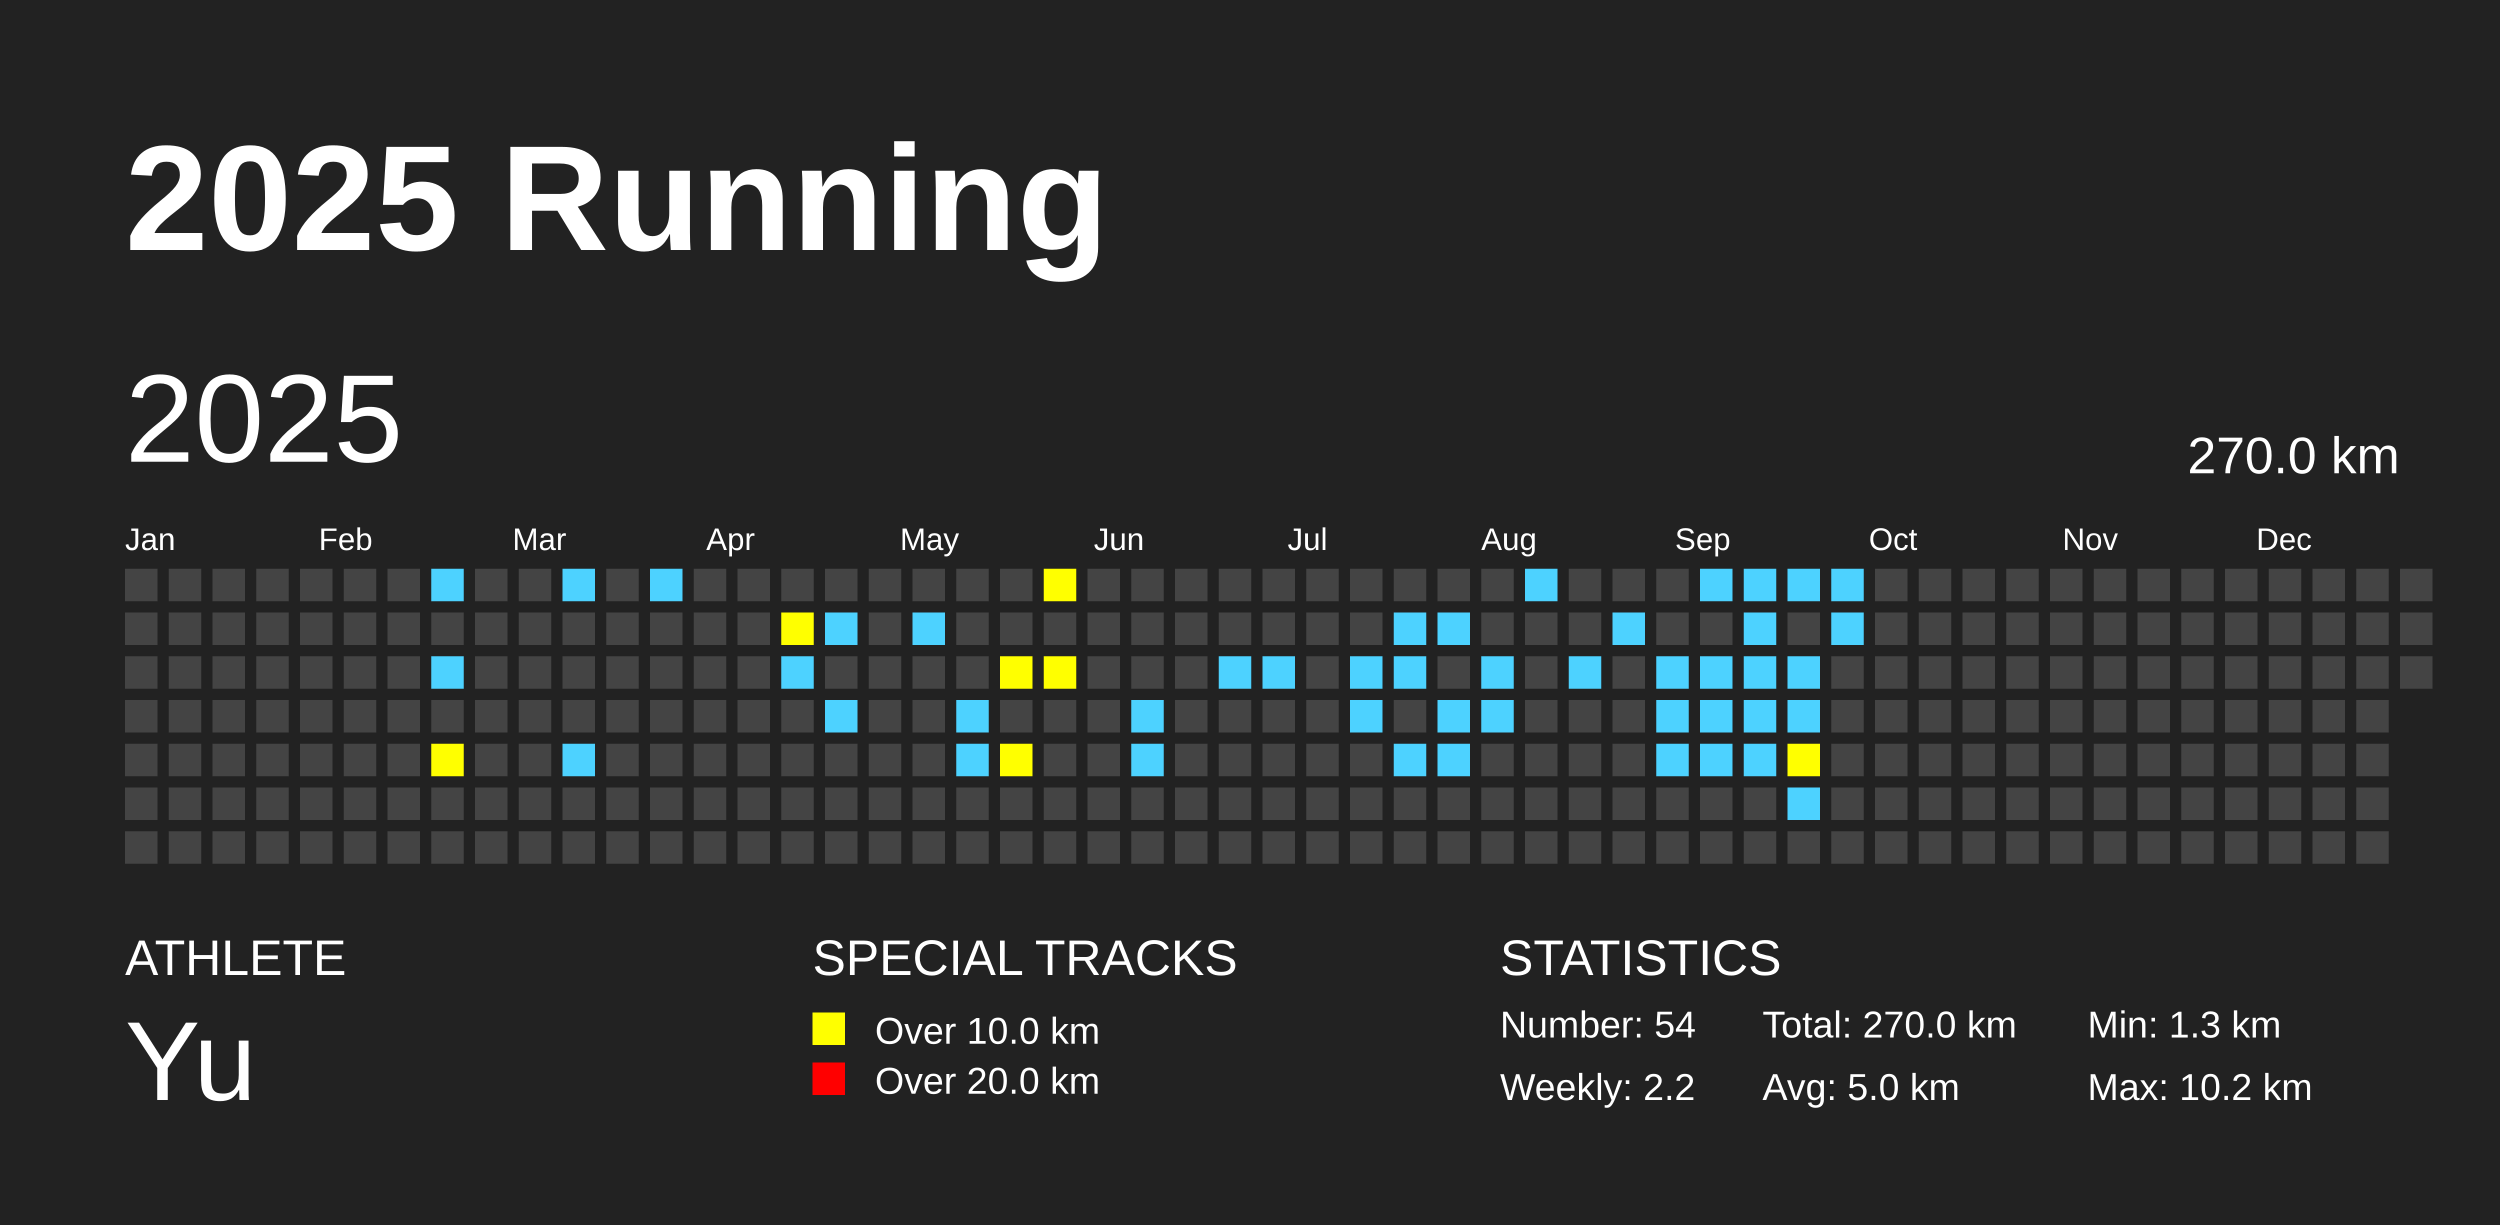
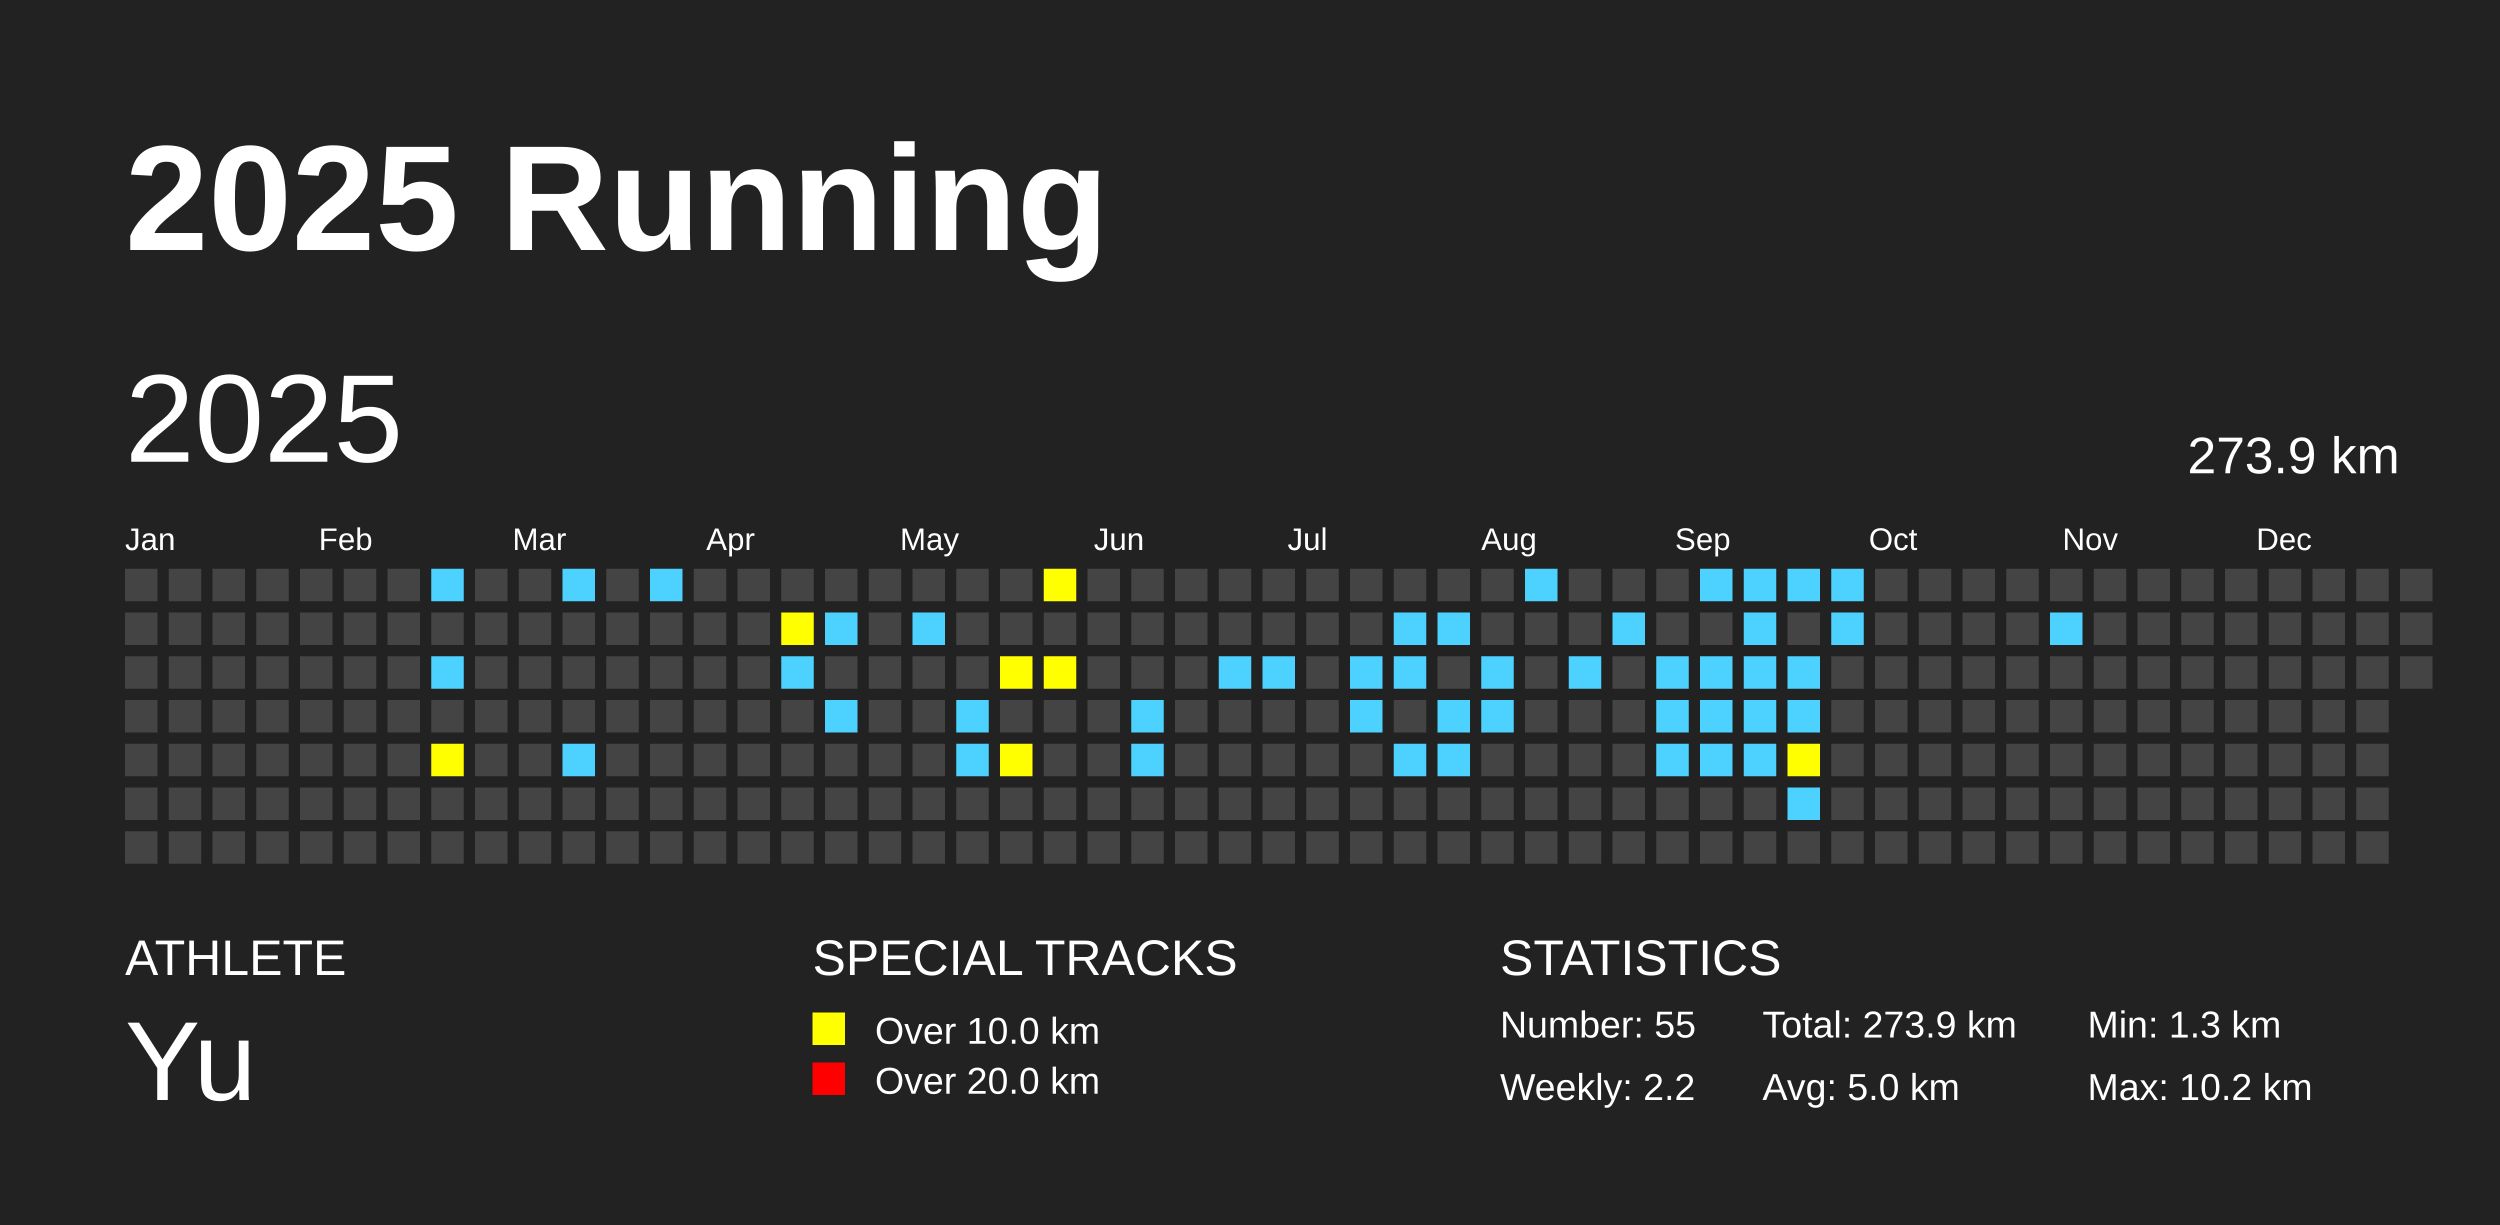
<svg xmlns="http://www.w3.org/2000/svg" baseProfile="full" height="98mm" version="1.1" viewBox="0,0,200,98" width="200mm">
  <defs />
  <rect fill="#222222" height="98" width="200" x="0" y="0" />
  <text fill="#FFFFFF" style="font-size:12px; font-family:Arial; font-weight:bold;" x="10" y="20">2025 Running</text>
  <text fill="#FFFFFF" style="font-size:4px; font-family:Arial" x="10" y="78">ATHLETE</text>
  <text fill="#FFFFFF" style="font-size:9px; font-family:Arial" x="10" y="88">Yu</text>
  <text fill="#FFFFFF" style="font-size:4px; font-family:Arial" x="65" y="78">SPECIAL TRACKS</text>
  <rect fill="yellow" height="2.6" width="2.6" x="65" y="81" />
  <text fill="#FFFFFF" style="font-size:3px; font-family:Arial" x="70" y="83.5">Over 10.0 km</text>
  <rect fill="red" height="2.6" width="2.6" x="65" y="85" />
  <text fill="#FFFFFF" style="font-size:3px; font-family:Arial" x="70" y="87.5">Over 20.0 km</text>
  <text fill="#FFFFFF" style="font-size:4px; font-family:Arial" x="120" y="78">STATISTICS</text>
-   <text fill="#FFFFFF" style="font-size:3px; font-family:Arial" x="120" y="83">Number: 54</text>
+   <text fill="#FFFFFF" style="font-size:3px; font-family:Arial" x="120" y="83">Number: 55</text>
  <text fill="#FFFFFF" style="font-size:3px; font-family:Arial" x="120" y="88">Weekly: 2.2</text>
-   <text fill="#FFFFFF" style="font-size:3px; font-family:Arial" x="141" y="83">Total: 270.0 km</text>
+   <text fill="#FFFFFF" style="font-size:3px; font-family:Arial" x="141" y="83">Total: 273.9 km</text>
  <text fill="#FFFFFF" style="font-size:3px; font-family:Arial" x="141" y="88">Avg: 5.0 km</text>
  <text fill="#FFFFFF" style="font-size:3px; font-family:Arial" x="167" y="83">Min: 1.3 km</text>
  <text fill="#FFFFFF" style="font-size:3px; font-family:Arial" x="167" y="88">Max: 10.2 km</text>
  <text dominant-baseline="hanging" fill="#FFFFFF" style="font-size:10.0px; font-family:Arial;" x="10" y="30">2025</text>
-   <text dominant-baseline="hanging" fill="#FFFFFF" style="font-size:4.125px; font-family:Arial;" x="175" y="35">270.0 km</text>
+   <text dominant-baseline="hanging" fill="#FFFFFF" style="font-size:4.125px; font-family:Arial;" x="175" y="35">273.9 km</text>
  <text fill="#FFFFFF" style="font-size:2.5px; font-family:Arial" x="10.0" y="44">Jan</text>
  <text fill="#FFFFFF" style="font-size:2.5px; font-family:Arial" x="25.5" y="44">Feb</text>
  <text fill="#FFFFFF" style="font-size:2.5px; font-family:Arial" x="41.0" y="44">Mar</text>
  <text fill="#FFFFFF" style="font-size:2.5px; font-family:Arial" x="56.5" y="44">Apr</text>
  <text fill="#FFFFFF" style="font-size:2.5px; font-family:Arial" x="72.0" y="44">May</text>
  <text fill="#FFFFFF" style="font-size:2.5px; font-family:Arial" x="87.5" y="44">Jun</text>
  <text fill="#FFFFFF" style="font-size:2.5px; font-family:Arial" x="103.0" y="44">Jul</text>
  <text fill="#FFFFFF" style="font-size:2.5px; font-family:Arial" x="118.5" y="44">Aug</text>
  <text fill="#FFFFFF" style="font-size:2.5px; font-family:Arial" x="134.0" y="44">Sep</text>
  <text fill="#FFFFFF" style="font-size:2.5px; font-family:Arial" x="149.5" y="44">Oct</text>
  <text fill="#FFFFFF" style="font-size:2.5px; font-family:Arial" x="165.0" y="44">Nov</text>
  <text fill="#FFFFFF" style="font-size:2.5px; font-family:Arial" x="180.5" y="44">Dec</text>
  <rect fill="#444444" height="2.6" width="2.6" x="10.0" y="45.5" />
  <rect fill="#444444" height="2.6" width="2.6" x="10.0" y="49.0" />
  <rect fill="#444444" height="2.6" width="2.6" x="10.0" y="52.5" />
  <rect fill="#444444" height="2.6" width="2.6" x="10.0" y="56.0" />
  <rect fill="#444444" height="2.6" width="2.6" x="10.0" y="59.5" />
  <rect fill="#444444" height="2.6" width="2.6" x="10.0" y="63.0" />
  <rect fill="#444444" height="2.6" width="2.6" x="10.0" y="66.5" />
  <rect fill="#444444" height="2.6" width="2.6" x="13.5" y="45.5" />
  <rect fill="#444444" height="2.6" width="2.6" x="13.5" y="49.0" />
  <rect fill="#444444" height="2.6" width="2.6" x="13.5" y="52.5" />
  <rect fill="#444444" height="2.6" width="2.6" x="13.5" y="56.0" />
  <rect fill="#444444" height="2.6" width="2.6" x="13.5" y="59.5" />
  <rect fill="#444444" height="2.6" width="2.6" x="13.5" y="63.0" />
  <rect fill="#444444" height="2.6" width="2.6" x="13.5" y="66.5" />
  <rect fill="#444444" height="2.6" width="2.6" x="17.0" y="45.5" />
  <rect fill="#444444" height="2.6" width="2.6" x="17.0" y="49.0" />
  <rect fill="#444444" height="2.6" width="2.6" x="17.0" y="52.5" />
  <rect fill="#444444" height="2.6" width="2.6" x="17.0" y="56.0" />
  <rect fill="#444444" height="2.6" width="2.6" x="17.0" y="59.5" />
  <rect fill="#444444" height="2.6" width="2.6" x="17.0" y="63.0" />
  <rect fill="#444444" height="2.6" width="2.6" x="17.0" y="66.5" />
  <rect fill="#444444" height="2.6" width="2.6" x="20.5" y="45.5" />
  <rect fill="#444444" height="2.6" width="2.6" x="20.5" y="49.0" />
  <rect fill="#444444" height="2.6" width="2.6" x="20.5" y="52.5" />
  <rect fill="#444444" height="2.6" width="2.6" x="20.5" y="56.0" />
  <rect fill="#444444" height="2.6" width="2.6" x="20.5" y="59.5" />
  <rect fill="#444444" height="2.6" width="2.6" x="20.5" y="63.0" />
  <rect fill="#444444" height="2.6" width="2.6" x="20.5" y="66.5" />
  <rect fill="#444444" height="2.6" width="2.6" x="24.0" y="45.5" />
  <rect fill="#444444" height="2.6" width="2.6" x="24.0" y="49.0" />
  <rect fill="#444444" height="2.6" width="2.6" x="24.0" y="52.5" />
  <rect fill="#444444" height="2.6" width="2.6" x="24.0" y="56.0" />
  <rect fill="#444444" height="2.6" width="2.6" x="24.0" y="59.5" />
  <rect fill="#444444" height="2.6" width="2.6" x="24.0" y="63.0" />
  <rect fill="#444444" height="2.6" width="2.6" x="24.0" y="66.5" />
  <rect fill="#444444" height="2.6" width="2.6" x="27.5" y="45.5" />
  <rect fill="#444444" height="2.6" width="2.6" x="27.5" y="49.0" />
  <rect fill="#444444" height="2.6" width="2.6" x="27.5" y="52.5" />
  <rect fill="#444444" height="2.6" width="2.6" x="27.5" y="56.0" />
  <rect fill="#444444" height="2.6" width="2.6" x="27.5" y="59.5" />
  <rect fill="#444444" height="2.6" width="2.6" x="27.5" y="63.0" />
  <rect fill="#444444" height="2.6" width="2.6" x="27.5" y="66.5" />
  <rect fill="#444444" height="2.6" width="2.6" x="31.0" y="45.5" />
  <rect fill="#444444" height="2.6" width="2.6" x="31.0" y="49.0" />
  <rect fill="#444444" height="2.6" width="2.6" x="31.0" y="52.5" />
  <rect fill="#444444" height="2.6" width="2.6" x="31.0" y="56.0" />
  <rect fill="#444444" height="2.6" width="2.6" x="31.0" y="59.5" />
  <rect fill="#444444" height="2.6" width="2.6" x="31.0" y="63.0" />
  <rect fill="#444444" height="2.6" width="2.6" x="31.0" y="66.5" />
  <rect fill="#4DD2FF" height="2.6" width="2.6" x="34.5" y="45.5" />
  <rect fill="#444444" height="2.6" width="2.6" x="34.5" y="49.0" />
  <rect fill="#4DD2FF" height="2.6" width="2.6" x="34.5" y="52.5" />
  <rect fill="#444444" height="2.6" width="2.6" x="34.5" y="56.0" />
  <rect fill="yellow" height="2.6" width="2.6" x="34.5" y="59.5" />
  <rect fill="#444444" height="2.6" width="2.6" x="34.5" y="63.0" />
  <rect fill="#444444" height="2.6" width="2.6" x="34.5" y="66.5" />
  <rect fill="#444444" height="2.6" width="2.6" x="38.0" y="45.5" />
  <rect fill="#444444" height="2.6" width="2.6" x="38.0" y="49.0" />
  <rect fill="#444444" height="2.6" width="2.6" x="38.0" y="52.5" />
  <rect fill="#444444" height="2.6" width="2.6" x="38.0" y="56.0" />
  <rect fill="#444444" height="2.6" width="2.6" x="38.0" y="59.5" />
  <rect fill="#444444" height="2.6" width="2.6" x="38.0" y="63.0" />
  <rect fill="#444444" height="2.6" width="2.6" x="38.0" y="66.5" />
  <rect fill="#444444" height="2.6" width="2.6" x="41.5" y="45.5" />
  <rect fill="#444444" height="2.6" width="2.6" x="41.5" y="49.0" />
  <rect fill="#444444" height="2.6" width="2.6" x="41.5" y="52.5" />
  <rect fill="#444444" height="2.6" width="2.6" x="41.5" y="56.0" />
  <rect fill="#444444" height="2.6" width="2.6" x="41.5" y="59.5" />
  <rect fill="#444444" height="2.6" width="2.6" x="41.5" y="63.0" />
  <rect fill="#444444" height="2.6" width="2.6" x="41.5" y="66.5" />
  <rect fill="#4DD2FF" height="2.6" width="2.6" x="45.0" y="45.5" />
  <rect fill="#444444" height="2.6" width="2.6" x="45.0" y="49.0" />
  <rect fill="#444444" height="2.6" width="2.6" x="45.0" y="52.5" />
  <rect fill="#444444" height="2.6" width="2.6" x="45.0" y="56.0" />
  <rect fill="#4DD2FF" height="2.6" width="2.6" x="45.0" y="59.5" />
  <rect fill="#444444" height="2.6" width="2.6" x="45.0" y="63.0" />
  <rect fill="#444444" height="2.6" width="2.6" x="45.0" y="66.5" />
  <rect fill="#444444" height="2.6" width="2.6" x="48.5" y="45.5" />
  <rect fill="#444444" height="2.6" width="2.6" x="48.5" y="49.0" />
  <rect fill="#444444" height="2.6" width="2.6" x="48.5" y="52.5" />
  <rect fill="#444444" height="2.6" width="2.6" x="48.5" y="56.0" />
  <rect fill="#444444" height="2.6" width="2.6" x="48.5" y="59.5" />
  <rect fill="#444444" height="2.6" width="2.6" x="48.5" y="63.0" />
  <rect fill="#444444" height="2.6" width="2.6" x="48.5" y="66.5" />
  <rect fill="#4DD2FF" height="2.6" width="2.6" x="52.0" y="45.5" />
  <rect fill="#444444" height="2.6" width="2.6" x="52.0" y="49.0" />
  <rect fill="#444444" height="2.6" width="2.6" x="52.0" y="52.5" />
  <rect fill="#444444" height="2.6" width="2.6" x="52.0" y="56.0" />
  <rect fill="#444444" height="2.6" width="2.6" x="52.0" y="59.5" />
  <rect fill="#444444" height="2.6" width="2.6" x="52.0" y="63.0" />
  <rect fill="#444444" height="2.6" width="2.6" x="52.0" y="66.5" />
  <rect fill="#444444" height="2.6" width="2.6" x="55.5" y="45.5" />
  <rect fill="#444444" height="2.6" width="2.6" x="55.5" y="49.0" />
  <rect fill="#444444" height="2.6" width="2.6" x="55.5" y="52.5" />
  <rect fill="#444444" height="2.6" width="2.6" x="55.5" y="56.0" />
  <rect fill="#444444" height="2.6" width="2.6" x="55.5" y="59.5" />
  <rect fill="#444444" height="2.6" width="2.6" x="55.5" y="63.0" />
  <rect fill="#444444" height="2.6" width="2.6" x="55.5" y="66.5" />
  <rect fill="#444444" height="2.6" width="2.6" x="59.0" y="45.5" />
  <rect fill="#444444" height="2.6" width="2.6" x="59.0" y="49.0" />
  <rect fill="#444444" height="2.6" width="2.6" x="59.0" y="52.5" />
  <rect fill="#444444" height="2.6" width="2.6" x="59.0" y="56.0" />
  <rect fill="#444444" height="2.6" width="2.6" x="59.0" y="59.5" />
  <rect fill="#444444" height="2.6" width="2.6" x="59.0" y="63.0" />
  <rect fill="#444444" height="2.6" width="2.6" x="59.0" y="66.5" />
  <rect fill="#444444" height="2.6" width="2.6" x="62.5" y="45.5" />
  <rect fill="yellow" height="2.6" width="2.6" x="62.5" y="49.0" />
  <rect fill="#4DD2FF" height="2.6" width="2.6" x="62.5" y="52.5" />
  <rect fill="#444444" height="2.6" width="2.6" x="62.5" y="56.0" />
  <rect fill="#444444" height="2.6" width="2.6" x="62.5" y="59.5" />
  <rect fill="#444444" height="2.6" width="2.6" x="62.5" y="63.0" />
  <rect fill="#444444" height="2.6" width="2.6" x="62.5" y="66.5" />
  <rect fill="#444444" height="2.6" width="2.6" x="66.0" y="45.5" />
  <rect fill="#4DD2FF" height="2.6" width="2.6" x="66.0" y="49.0" />
  <rect fill="#444444" height="2.6" width="2.6" x="66.0" y="52.5" />
  <rect fill="#4DD2FF" height="2.6" width="2.6" x="66.0" y="56.0" />
  <rect fill="#444444" height="2.6" width="2.6" x="66.0" y="59.5" />
  <rect fill="#444444" height="2.6" width="2.6" x="66.0" y="63.0" />
  <rect fill="#444444" height="2.6" width="2.6" x="66.0" y="66.5" />
  <rect fill="#444444" height="2.6" width="2.6" x="69.5" y="45.5" />
  <rect fill="#444444" height="2.6" width="2.6" x="69.5" y="49.0" />
  <rect fill="#444444" height="2.6" width="2.6" x="69.5" y="52.5" />
  <rect fill="#444444" height="2.6" width="2.6" x="69.5" y="56.0" />
  <rect fill="#444444" height="2.6" width="2.6" x="69.5" y="59.5" />
  <rect fill="#444444" height="2.6" width="2.6" x="69.5" y="63.0" />
  <rect fill="#444444" height="2.6" width="2.6" x="69.5" y="66.5" />
  <rect fill="#444444" height="2.6" width="2.6" x="73.0" y="45.5" />
  <rect fill="#4DD2FF" height="2.6" width="2.6" x="73.0" y="49.0" />
  <rect fill="#444444" height="2.6" width="2.6" x="73.0" y="52.5" />
  <rect fill="#444444" height="2.6" width="2.6" x="73.0" y="56.0" />
  <rect fill="#444444" height="2.6" width="2.6" x="73.0" y="59.5" />
  <rect fill="#444444" height="2.6" width="2.6" x="73.0" y="63.0" />
  <rect fill="#444444" height="2.6" width="2.6" x="73.0" y="66.5" />
  <rect fill="#444444" height="2.6" width="2.6" x="76.5" y="45.5" />
  <rect fill="#444444" height="2.6" width="2.6" x="76.5" y="49.0" />
  <rect fill="#444444" height="2.6" width="2.6" x="76.5" y="52.5" />
  <rect fill="#4DD2FF" height="2.6" width="2.6" x="76.5" y="56.0" />
  <rect fill="#4DD2FF" height="2.6" width="2.6" x="76.5" y="59.5" />
  <rect fill="#444444" height="2.6" width="2.6" x="76.5" y="63.0" />
  <rect fill="#444444" height="2.6" width="2.6" x="76.5" y="66.5" />
  <rect fill="#444444" height="2.6" width="2.6" x="80.0" y="45.5" />
  <rect fill="#444444" height="2.6" width="2.6" x="80.0" y="49.0" />
  <rect fill="yellow" height="2.6" width="2.6" x="80.0" y="52.5" />
  <rect fill="#444444" height="2.6" width="2.6" x="80.0" y="56.0" />
  <rect fill="yellow" height="2.6" width="2.6" x="80.0" y="59.5" />
  <rect fill="#444444" height="2.6" width="2.6" x="80.0" y="63.0" />
  <rect fill="#444444" height="2.6" width="2.6" x="80.0" y="66.5" />
  <rect fill="yellow" height="2.6" width="2.6" x="83.5" y="45.5" />
  <rect fill="#444444" height="2.6" width="2.6" x="83.5" y="49.0" />
  <rect fill="yellow" height="2.6" width="2.6" x="83.5" y="52.5" />
  <rect fill="#444444" height="2.6" width="2.6" x="83.5" y="56.0" />
  <rect fill="#444444" height="2.6" width="2.6" x="83.5" y="59.5" />
  <rect fill="#444444" height="2.6" width="2.6" x="83.5" y="63.0" />
  <rect fill="#444444" height="2.6" width="2.6" x="83.5" y="66.5" />
  <rect fill="#444444" height="2.6" width="2.6" x="87.0" y="45.5" />
  <rect fill="#444444" height="2.6" width="2.6" x="87.0" y="49.0" />
  <rect fill="#444444" height="2.6" width="2.6" x="87.0" y="52.5" />
  <rect fill="#444444" height="2.6" width="2.6" x="87.0" y="56.0" />
  <rect fill="#444444" height="2.6" width="2.6" x="87.0" y="59.5" />
  <rect fill="#444444" height="2.6" width="2.6" x="87.0" y="63.0" />
  <rect fill="#444444" height="2.6" width="2.6" x="87.0" y="66.5" />
  <rect fill="#444444" height="2.6" width="2.6" x="90.5" y="45.5" />
  <rect fill="#444444" height="2.6" width="2.6" x="90.5" y="49.0" />
  <rect fill="#444444" height="2.6" width="2.6" x="90.5" y="52.5" />
  <rect fill="#4DD2FF" height="2.6" width="2.6" x="90.5" y="56.0" />
  <rect fill="#4DD2FF" height="2.6" width="2.6" x="90.5" y="59.5" />
  <rect fill="#444444" height="2.6" width="2.6" x="90.5" y="63.0" />
  <rect fill="#444444" height="2.6" width="2.6" x="90.5" y="66.5" />
  <rect fill="#444444" height="2.6" width="2.6" x="94.0" y="45.5" />
  <rect fill="#444444" height="2.6" width="2.6" x="94.0" y="49.0" />
  <rect fill="#444444" height="2.6" width="2.6" x="94.0" y="52.5" />
  <rect fill="#444444" height="2.6" width="2.6" x="94.0" y="56.0" />
  <rect fill="#444444" height="2.6" width="2.6" x="94.0" y="59.5" />
  <rect fill="#444444" height="2.6" width="2.6" x="94.0" y="63.0" />
  <rect fill="#444444" height="2.6" width="2.6" x="94.0" y="66.5" />
  <rect fill="#444444" height="2.6" width="2.6" x="97.5" y="45.5" />
  <rect fill="#444444" height="2.6" width="2.6" x="97.5" y="49.0" />
  <rect fill="#4DD2FF" height="2.6" width="2.6" x="97.5" y="52.5" />
  <rect fill="#444444" height="2.6" width="2.6" x="97.5" y="56.0" />
  <rect fill="#444444" height="2.6" width="2.6" x="97.5" y="59.5" />
  <rect fill="#444444" height="2.6" width="2.6" x="97.5" y="63.0" />
  <rect fill="#444444" height="2.6" width="2.6" x="97.5" y="66.5" />
  <rect fill="#444444" height="2.6" width="2.6" x="101.0" y="45.5" />
  <rect fill="#444444" height="2.6" width="2.6" x="101.0" y="49.0" />
  <rect fill="#4DD2FF" height="2.6" width="2.6" x="101.0" y="52.5" />
  <rect fill="#444444" height="2.6" width="2.6" x="101.0" y="56.0" />
  <rect fill="#444444" height="2.6" width="2.6" x="101.0" y="59.5" />
  <rect fill="#444444" height="2.6" width="2.6" x="101.0" y="63.0" />
  <rect fill="#444444" height="2.6" width="2.6" x="101.0" y="66.5" />
  <rect fill="#444444" height="2.6" width="2.6" x="104.5" y="45.5" />
  <rect fill="#444444" height="2.6" width="2.6" x="104.5" y="49.0" />
  <rect fill="#444444" height="2.6" width="2.6" x="104.5" y="52.5" />
  <rect fill="#444444" height="2.6" width="2.6" x="104.5" y="56.0" />
  <rect fill="#444444" height="2.6" width="2.6" x="104.5" y="59.5" />
  <rect fill="#444444" height="2.6" width="2.6" x="104.5" y="63.0" />
  <rect fill="#444444" height="2.6" width="2.6" x="104.5" y="66.5" />
  <rect fill="#444444" height="2.6" width="2.6" x="108.0" y="45.5" />
  <rect fill="#444444" height="2.6" width="2.6" x="108.0" y="49.0" />
  <rect fill="#4DD2FF" height="2.6" width="2.6" x="108.0" y="52.5" />
  <rect fill="#4DD2FF" height="2.6" width="2.6" x="108.0" y="56.0" />
  <rect fill="#444444" height="2.6" width="2.6" x="108.0" y="59.5" />
  <rect fill="#444444" height="2.6" width="2.6" x="108.0" y="63.0" />
  <rect fill="#444444" height="2.6" width="2.6" x="108.0" y="66.5" />
  <rect fill="#444444" height="2.6" width="2.6" x="111.5" y="45.5" />
  <rect fill="#4DD2FF" height="2.6" width="2.6" x="111.5" y="49.0" />
  <rect fill="#4DD2FF" height="2.6" width="2.6" x="111.5" y="52.5" />
  <rect fill="#444444" height="2.6" width="2.6" x="111.5" y="56.0" />
  <rect fill="#4DD2FF" height="2.6" width="2.6" x="111.5" y="59.5" />
  <rect fill="#444444" height="2.6" width="2.6" x="111.5" y="63.0" />
  <rect fill="#444444" height="2.6" width="2.6" x="111.5" y="66.5" />
  <rect fill="#444444" height="2.6" width="2.6" x="115.0" y="45.5" />
  <rect fill="#4DD2FF" height="2.6" width="2.6" x="115.0" y="49.0" />
  <rect fill="#444444" height="2.6" width="2.6" x="115.0" y="52.5" />
  <rect fill="#4DD2FF" height="2.6" width="2.6" x="115.0" y="56.0" />
  <rect fill="#4DD2FF" height="2.6" width="2.6" x="115.0" y="59.5" />
  <rect fill="#444444" height="2.6" width="2.6" x="115.0" y="63.0" />
  <rect fill="#444444" height="2.6" width="2.6" x="115.0" y="66.5" />
  <rect fill="#444444" height="2.6" width="2.6" x="118.5" y="45.5" />
  <rect fill="#444444" height="2.6" width="2.6" x="118.5" y="49.0" />
  <rect fill="#4DD2FF" height="2.6" width="2.6" x="118.5" y="52.5" />
  <rect fill="#4DD2FF" height="2.6" width="2.6" x="118.5" y="56.0" />
  <rect fill="#444444" height="2.6" width="2.6" x="118.5" y="59.5" />
  <rect fill="#444444" height="2.6" width="2.6" x="118.5" y="63.0" />
  <rect fill="#444444" height="2.6" width="2.6" x="118.5" y="66.5" />
  <rect fill="#4DD2FF" height="2.6" width="2.6" x="122.0" y="45.5" />
  <rect fill="#444444" height="2.6" width="2.6" x="122.0" y="49.0" />
  <rect fill="#444444" height="2.6" width="2.6" x="122.0" y="52.5" />
  <rect fill="#444444" height="2.6" width="2.6" x="122.0" y="56.0" />
  <rect fill="#444444" height="2.6" width="2.6" x="122.0" y="59.5" />
  <rect fill="#444444" height="2.6" width="2.6" x="122.0" y="63.0" />
  <rect fill="#444444" height="2.6" width="2.6" x="122.0" y="66.5" />
  <rect fill="#444444" height="2.6" width="2.6" x="125.5" y="45.5" />
  <rect fill="#444444" height="2.6" width="2.6" x="125.5" y="49.0" />
  <rect fill="#4DD2FF" height="2.6" width="2.6" x="125.5" y="52.5" />
  <rect fill="#444444" height="2.6" width="2.6" x="125.5" y="56.0" />
  <rect fill="#444444" height="2.6" width="2.6" x="125.5" y="59.5" />
  <rect fill="#444444" height="2.6" width="2.6" x="125.5" y="63.0" />
  <rect fill="#444444" height="2.6" width="2.6" x="125.5" y="66.5" />
  <rect fill="#444444" height="2.6" width="2.6" x="129.0" y="45.5" />
  <rect fill="#4DD2FF" height="2.6" width="2.6" x="129.0" y="49.0" />
  <rect fill="#444444" height="2.6" width="2.6" x="129.0" y="52.5" />
  <rect fill="#444444" height="2.6" width="2.6" x="129.0" y="56.0" />
  <rect fill="#444444" height="2.6" width="2.6" x="129.0" y="59.5" />
  <rect fill="#444444" height="2.6" width="2.6" x="129.0" y="63.0" />
  <rect fill="#444444" height="2.6" width="2.6" x="129.0" y="66.5" />
  <rect fill="#444444" height="2.6" width="2.6" x="132.5" y="45.5" />
  <rect fill="#444444" height="2.6" width="2.6" x="132.5" y="49.0" />
  <rect fill="#4DD2FF" height="2.6" width="2.6" x="132.5" y="52.5" />
  <rect fill="#4DD2FF" height="2.6" width="2.6" x="132.5" y="56.0" />
  <rect fill="#4DD2FF" height="2.6" width="2.6" x="132.5" y="59.5" />
  <rect fill="#444444" height="2.6" width="2.6" x="132.5" y="63.0" />
  <rect fill="#444444" height="2.6" width="2.6" x="132.5" y="66.5" />
  <rect fill="#4DD2FF" height="2.6" width="2.6" x="136.0" y="45.5" />
  <rect fill="#444444" height="2.6" width="2.6" x="136.0" y="49.0" />
  <rect fill="#4DD2FF" height="2.6" width="2.6" x="136.0" y="52.5" />
  <rect fill="#4DD2FF" height="2.6" width="2.6" x="136.0" y="56.0" />
  <rect fill="#4DD2FF" height="2.6" width="2.6" x="136.0" y="59.5" />
  <rect fill="#444444" height="2.6" width="2.6" x="136.0" y="63.0" />
  <rect fill="#444444" height="2.6" width="2.6" x="136.0" y="66.5" />
  <rect fill="#4DD2FF" height="2.6" width="2.6" x="139.5" y="45.5" />
  <rect fill="#4DD2FF" height="2.6" width="2.6" x="139.5" y="49.0" />
  <rect fill="#4DD2FF" height="2.6" width="2.6" x="139.5" y="52.5" />
  <rect fill="#4DD2FF" height="2.6" width="2.6" x="139.5" y="56.0" />
  <rect fill="#4DD2FF" height="2.6" width="2.6" x="139.5" y="59.5" />
  <rect fill="#444444" height="2.6" width="2.6" x="139.5" y="63.0" />
  <rect fill="#444444" height="2.6" width="2.6" x="139.5" y="66.5" />
  <rect fill="#4DD2FF" height="2.6" width="2.6" x="143.0" y="45.5" />
  <rect fill="#444444" height="2.6" width="2.6" x="143.0" y="49.0" />
  <rect fill="#4DD2FF" height="2.6" width="2.6" x="143.0" y="52.5" />
  <rect fill="#4DD2FF" height="2.6" width="2.6" x="143.0" y="56.0" />
  <rect fill="yellow" height="2.6" width="2.6" x="143.0" y="59.5" />
  <rect fill="#4DD2FF" height="2.6" width="2.6" x="143.0" y="63.0" />
  <rect fill="#444444" height="2.6" width="2.6" x="143.0" y="66.5" />
  <rect fill="#4DD2FF" height="2.6" width="2.6" x="146.5" y="45.5" />
  <rect fill="#4DD2FF" height="2.6" width="2.6" x="146.5" y="49.0" />
  <rect fill="#444444" height="2.6" width="2.6" x="146.5" y="52.5" />
  <rect fill="#444444" height="2.6" width="2.6" x="146.5" y="56.0" />
  <rect fill="#444444" height="2.6" width="2.6" x="146.5" y="59.5" />
  <rect fill="#444444" height="2.6" width="2.6" x="146.5" y="63.0" />
  <rect fill="#444444" height="2.6" width="2.6" x="146.5" y="66.5" />
  <rect fill="#444444" height="2.6" width="2.6" x="150.0" y="45.5" />
  <rect fill="#444444" height="2.6" width="2.6" x="150.0" y="49.0" />
  <rect fill="#444444" height="2.6" width="2.6" x="150.0" y="52.5" />
  <rect fill="#444444" height="2.6" width="2.6" x="150.0" y="56.0" />
  <rect fill="#444444" height="2.6" width="2.6" x="150.0" y="59.5" />
  <rect fill="#444444" height="2.6" width="2.6" x="150.0" y="63.0" />
  <rect fill="#444444" height="2.6" width="2.6" x="150.0" y="66.5" />
  <rect fill="#444444" height="2.6" width="2.6" x="153.5" y="45.5" />
  <rect fill="#444444" height="2.6" width="2.6" x="153.5" y="49.0" />
  <rect fill="#444444" height="2.6" width="2.6" x="153.5" y="52.5" />
  <rect fill="#444444" height="2.6" width="2.6" x="153.5" y="56.0" />
  <rect fill="#444444" height="2.6" width="2.6" x="153.5" y="59.5" />
  <rect fill="#444444" height="2.6" width="2.6" x="153.5" y="63.0" />
  <rect fill="#444444" height="2.6" width="2.6" x="153.5" y="66.5" />
  <rect fill="#444444" height="2.6" width="2.6" x="157.0" y="45.5" />
  <rect fill="#444444" height="2.6" width="2.6" x="157.0" y="49.0" />
  <rect fill="#444444" height="2.6" width="2.6" x="157.0" y="52.5" />
  <rect fill="#444444" height="2.6" width="2.6" x="157.0" y="56.0" />
  <rect fill="#444444" height="2.6" width="2.6" x="157.0" y="59.5" />
  <rect fill="#444444" height="2.6" width="2.6" x="157.0" y="63.0" />
  <rect fill="#444444" height="2.6" width="2.6" x="157.0" y="66.5" />
  <rect fill="#444444" height="2.6" width="2.6" x="160.5" y="45.5" />
  <rect fill="#444444" height="2.6" width="2.6" x="160.5" y="49.0" />
  <rect fill="#444444" height="2.6" width="2.6" x="160.5" y="52.5" />
  <rect fill="#444444" height="2.6" width="2.6" x="160.5" y="56.0" />
  <rect fill="#444444" height="2.6" width="2.6" x="160.5" y="59.5" />
  <rect fill="#444444" height="2.6" width="2.6" x="160.5" y="63.0" />
  <rect fill="#444444" height="2.6" width="2.6" x="160.5" y="66.5" />
  <rect fill="#444444" height="2.6" width="2.6" x="164.0" y="45.5" />
-   <rect fill="#444444" height="2.6" width="2.6" x="164.0" y="49.0" />
+   <rect fill="#4DD2FF" height="2.6" width="2.6" x="164.0" y="49.0" />
  <rect fill="#444444" height="2.6" width="2.6" x="164.0" y="52.5" />
  <rect fill="#444444" height="2.6" width="2.6" x="164.0" y="56.0" />
  <rect fill="#444444" height="2.6" width="2.6" x="164.0" y="59.5" />
  <rect fill="#444444" height="2.6" width="2.6" x="164.0" y="63.0" />
  <rect fill="#444444" height="2.6" width="2.6" x="164.0" y="66.5" />
  <rect fill="#444444" height="2.6" width="2.6" x="167.5" y="45.5" />
  <rect fill="#444444" height="2.6" width="2.6" x="167.5" y="49.0" />
  <rect fill="#444444" height="2.6" width="2.6" x="167.5" y="52.5" />
  <rect fill="#444444" height="2.6" width="2.6" x="167.5" y="56.0" />
  <rect fill="#444444" height="2.6" width="2.6" x="167.5" y="59.5" />
  <rect fill="#444444" height="2.6" width="2.6" x="167.5" y="63.0" />
  <rect fill="#444444" height="2.6" width="2.6" x="167.5" y="66.5" />
  <rect fill="#444444" height="2.6" width="2.6" x="171.0" y="45.5" />
  <rect fill="#444444" height="2.6" width="2.6" x="171.0" y="49.0" />
  <rect fill="#444444" height="2.6" width="2.6" x="171.0" y="52.5" />
  <rect fill="#444444" height="2.6" width="2.6" x="171.0" y="56.0" />
  <rect fill="#444444" height="2.6" width="2.6" x="171.0" y="59.5" />
  <rect fill="#444444" height="2.6" width="2.6" x="171.0" y="63.0" />
  <rect fill="#444444" height="2.6" width="2.6" x="171.0" y="66.5" />
  <rect fill="#444444" height="2.6" width="2.6" x="174.5" y="45.5" />
  <rect fill="#444444" height="2.6" width="2.6" x="174.5" y="49.0" />
  <rect fill="#444444" height="2.6" width="2.6" x="174.5" y="52.5" />
  <rect fill="#444444" height="2.6" width="2.6" x="174.5" y="56.0" />
  <rect fill="#444444" height="2.6" width="2.6" x="174.5" y="59.5" />
  <rect fill="#444444" height="2.6" width="2.6" x="174.5" y="63.0" />
  <rect fill="#444444" height="2.6" width="2.6" x="174.5" y="66.5" />
  <rect fill="#444444" height="2.6" width="2.6" x="178.0" y="45.5" />
  <rect fill="#444444" height="2.6" width="2.6" x="178.0" y="49.0" />
  <rect fill="#444444" height="2.6" width="2.6" x="178.0" y="52.5" />
  <rect fill="#444444" height="2.6" width="2.6" x="178.0" y="56.0" />
  <rect fill="#444444" height="2.6" width="2.6" x="178.0" y="59.5" />
  <rect fill="#444444" height="2.6" width="2.6" x="178.0" y="63.0" />
  <rect fill="#444444" height="2.6" width="2.6" x="178.0" y="66.5" />
  <rect fill="#444444" height="2.6" width="2.6" x="181.5" y="45.5" />
  <rect fill="#444444" height="2.6" width="2.6" x="181.5" y="49.0" />
  <rect fill="#444444" height="2.6" width="2.6" x="181.5" y="52.5" />
  <rect fill="#444444" height="2.6" width="2.6" x="181.5" y="56.0" />
  <rect fill="#444444" height="2.6" width="2.6" x="181.5" y="59.5" />
  <rect fill="#444444" height="2.6" width="2.6" x="181.5" y="63.0" />
  <rect fill="#444444" height="2.6" width="2.6" x="181.5" y="66.5" />
  <rect fill="#444444" height="2.6" width="2.6" x="185.0" y="45.5" />
  <rect fill="#444444" height="2.6" width="2.6" x="185.0" y="49.0" />
  <rect fill="#444444" height="2.6" width="2.6" x="185.0" y="52.5" />
  <rect fill="#444444" height="2.6" width="2.6" x="185.0" y="56.0" />
  <rect fill="#444444" height="2.6" width="2.6" x="185.0" y="59.5" />
  <rect fill="#444444" height="2.6" width="2.6" x="185.0" y="63.0" />
  <rect fill="#444444" height="2.6" width="2.6" x="185.0" y="66.5" />
  <rect fill="#444444" height="2.6" width="2.6" x="188.5" y="45.5" />
  <rect fill="#444444" height="2.6" width="2.6" x="188.5" y="49.0" />
  <rect fill="#444444" height="2.6" width="2.6" x="188.5" y="52.5" />
  <rect fill="#444444" height="2.6" width="2.6" x="188.5" y="56.0" />
  <rect fill="#444444" height="2.6" width="2.6" x="188.5" y="59.5" />
  <rect fill="#444444" height="2.6" width="2.6" x="188.5" y="63.0" />
  <rect fill="#444444" height="2.6" width="2.6" x="188.5" y="66.5" />
  <rect fill="#444444" height="2.6" width="2.6" x="192.0" y="45.5" />
  <rect fill="#444444" height="2.6" width="2.6" x="192.0" y="49.0" />
  <rect fill="#444444" height="2.6" width="2.6" x="192.0" y="52.5" />
</svg>
